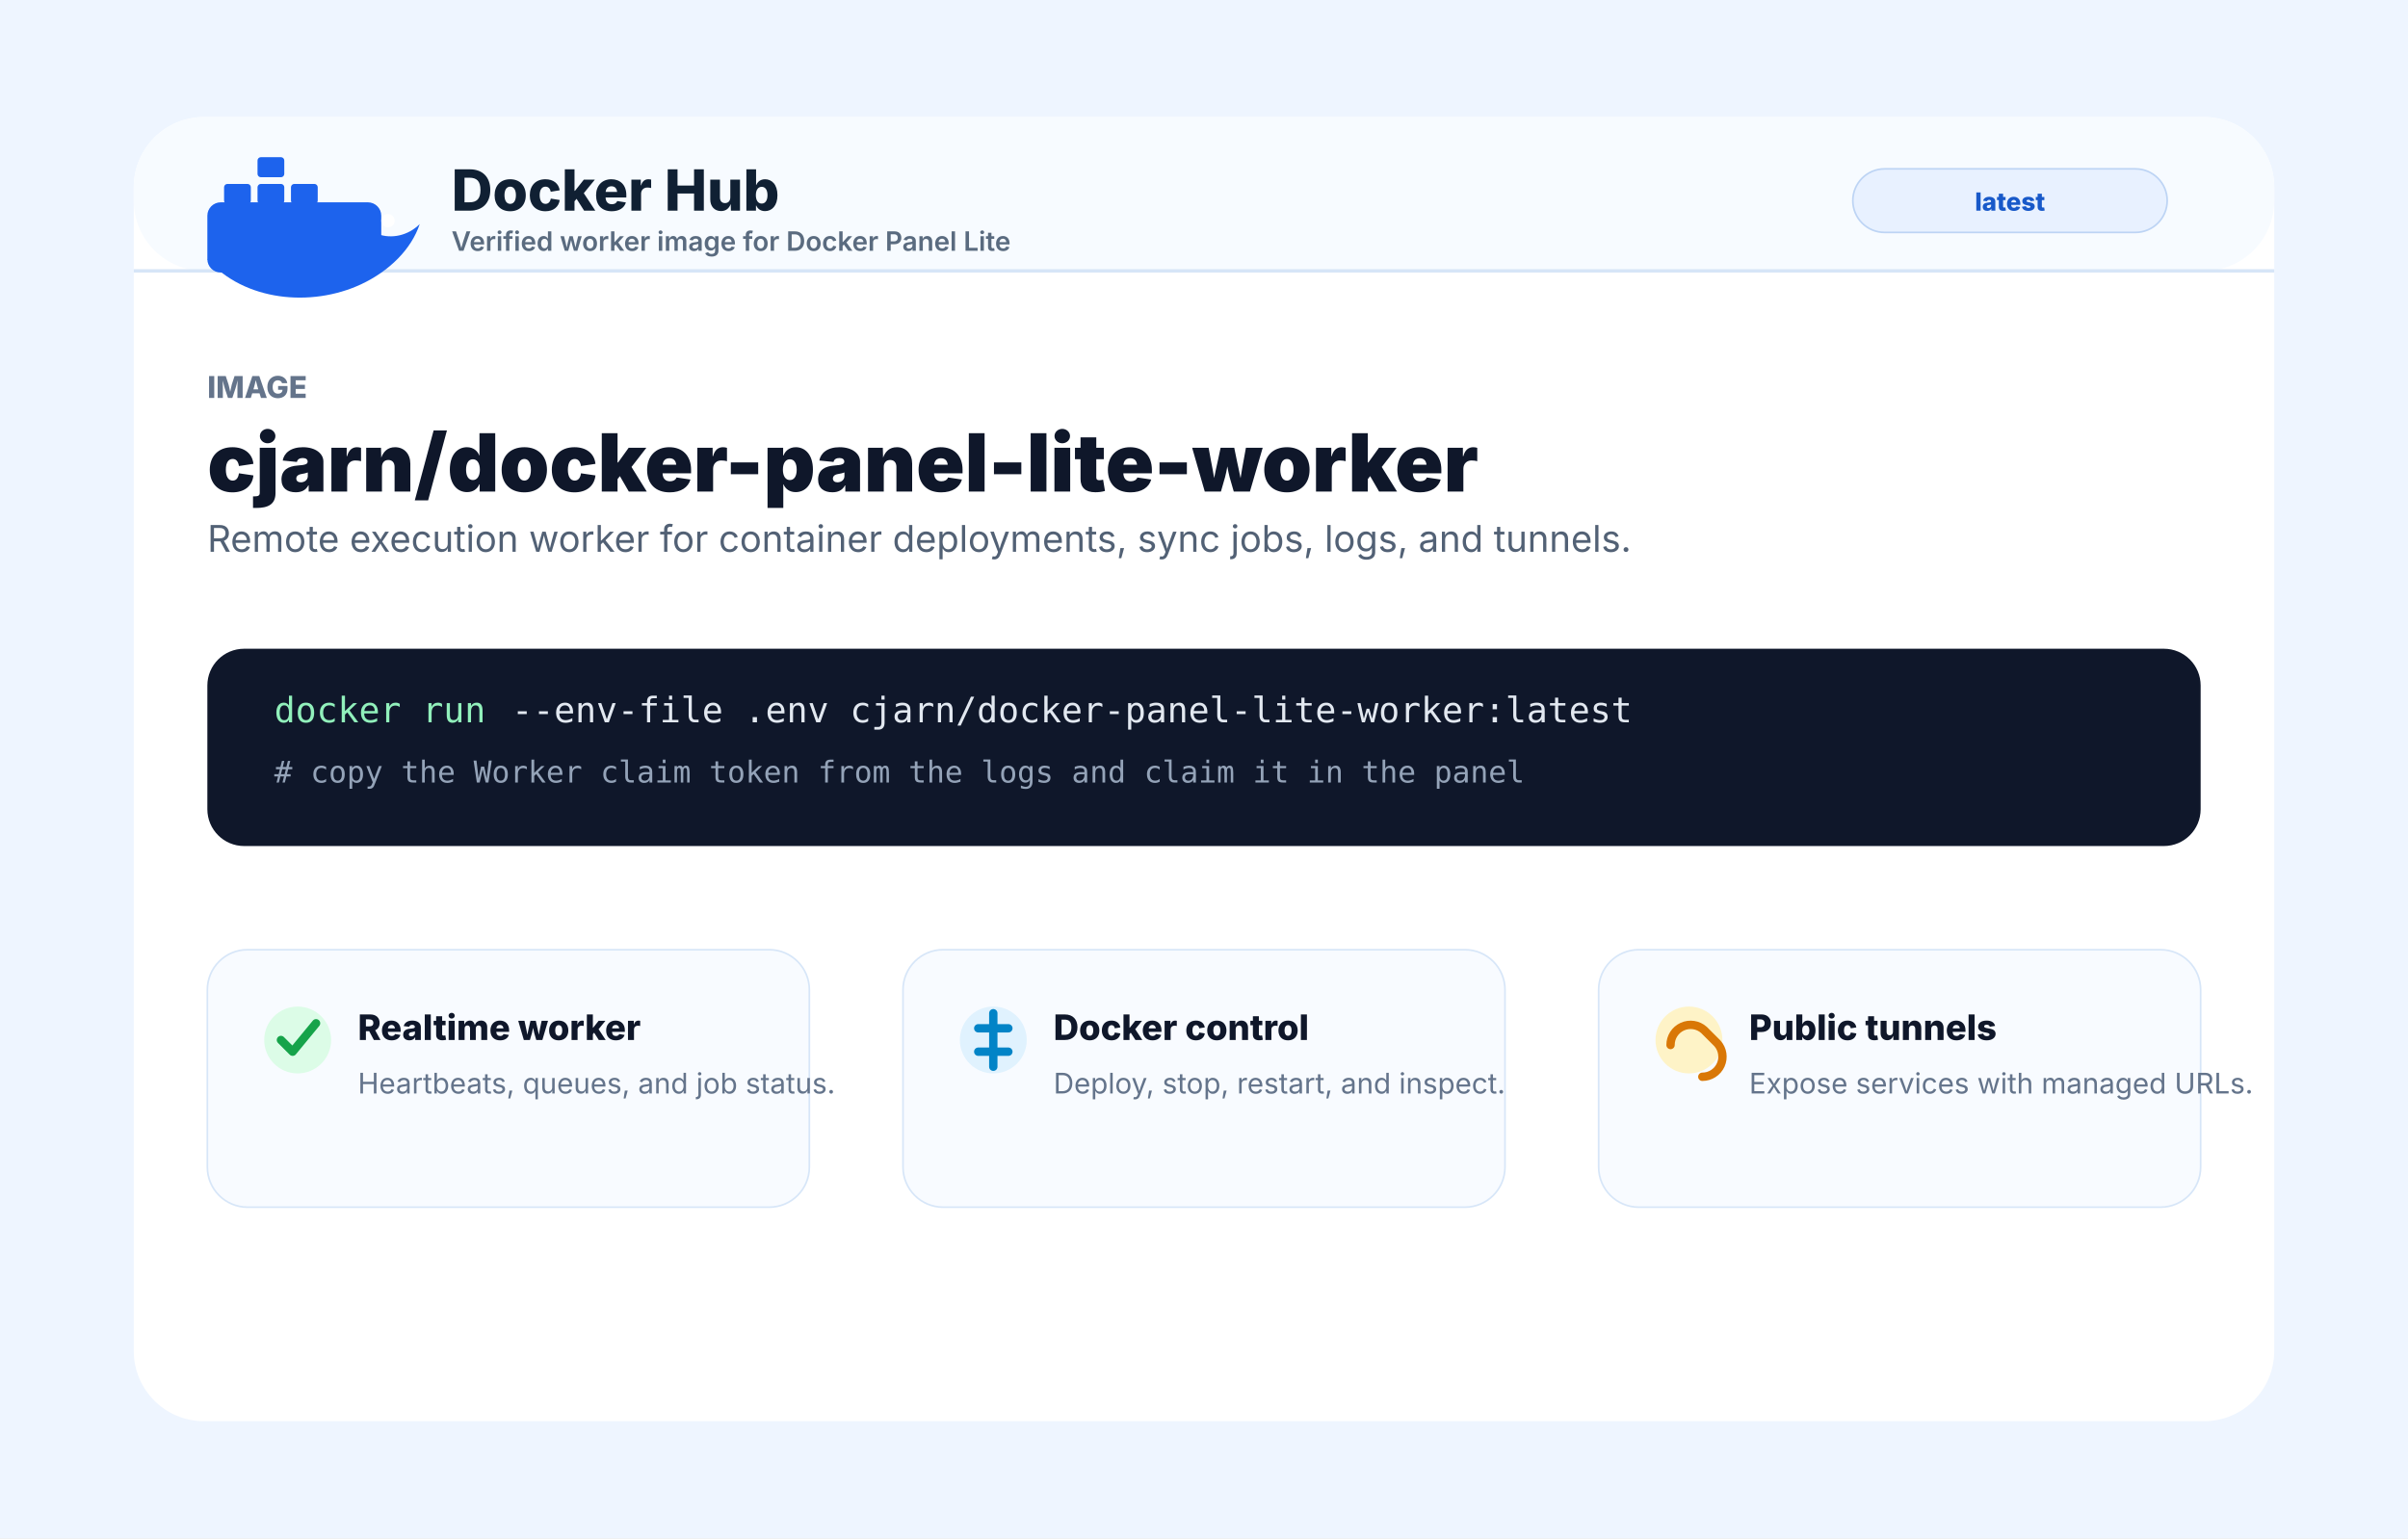
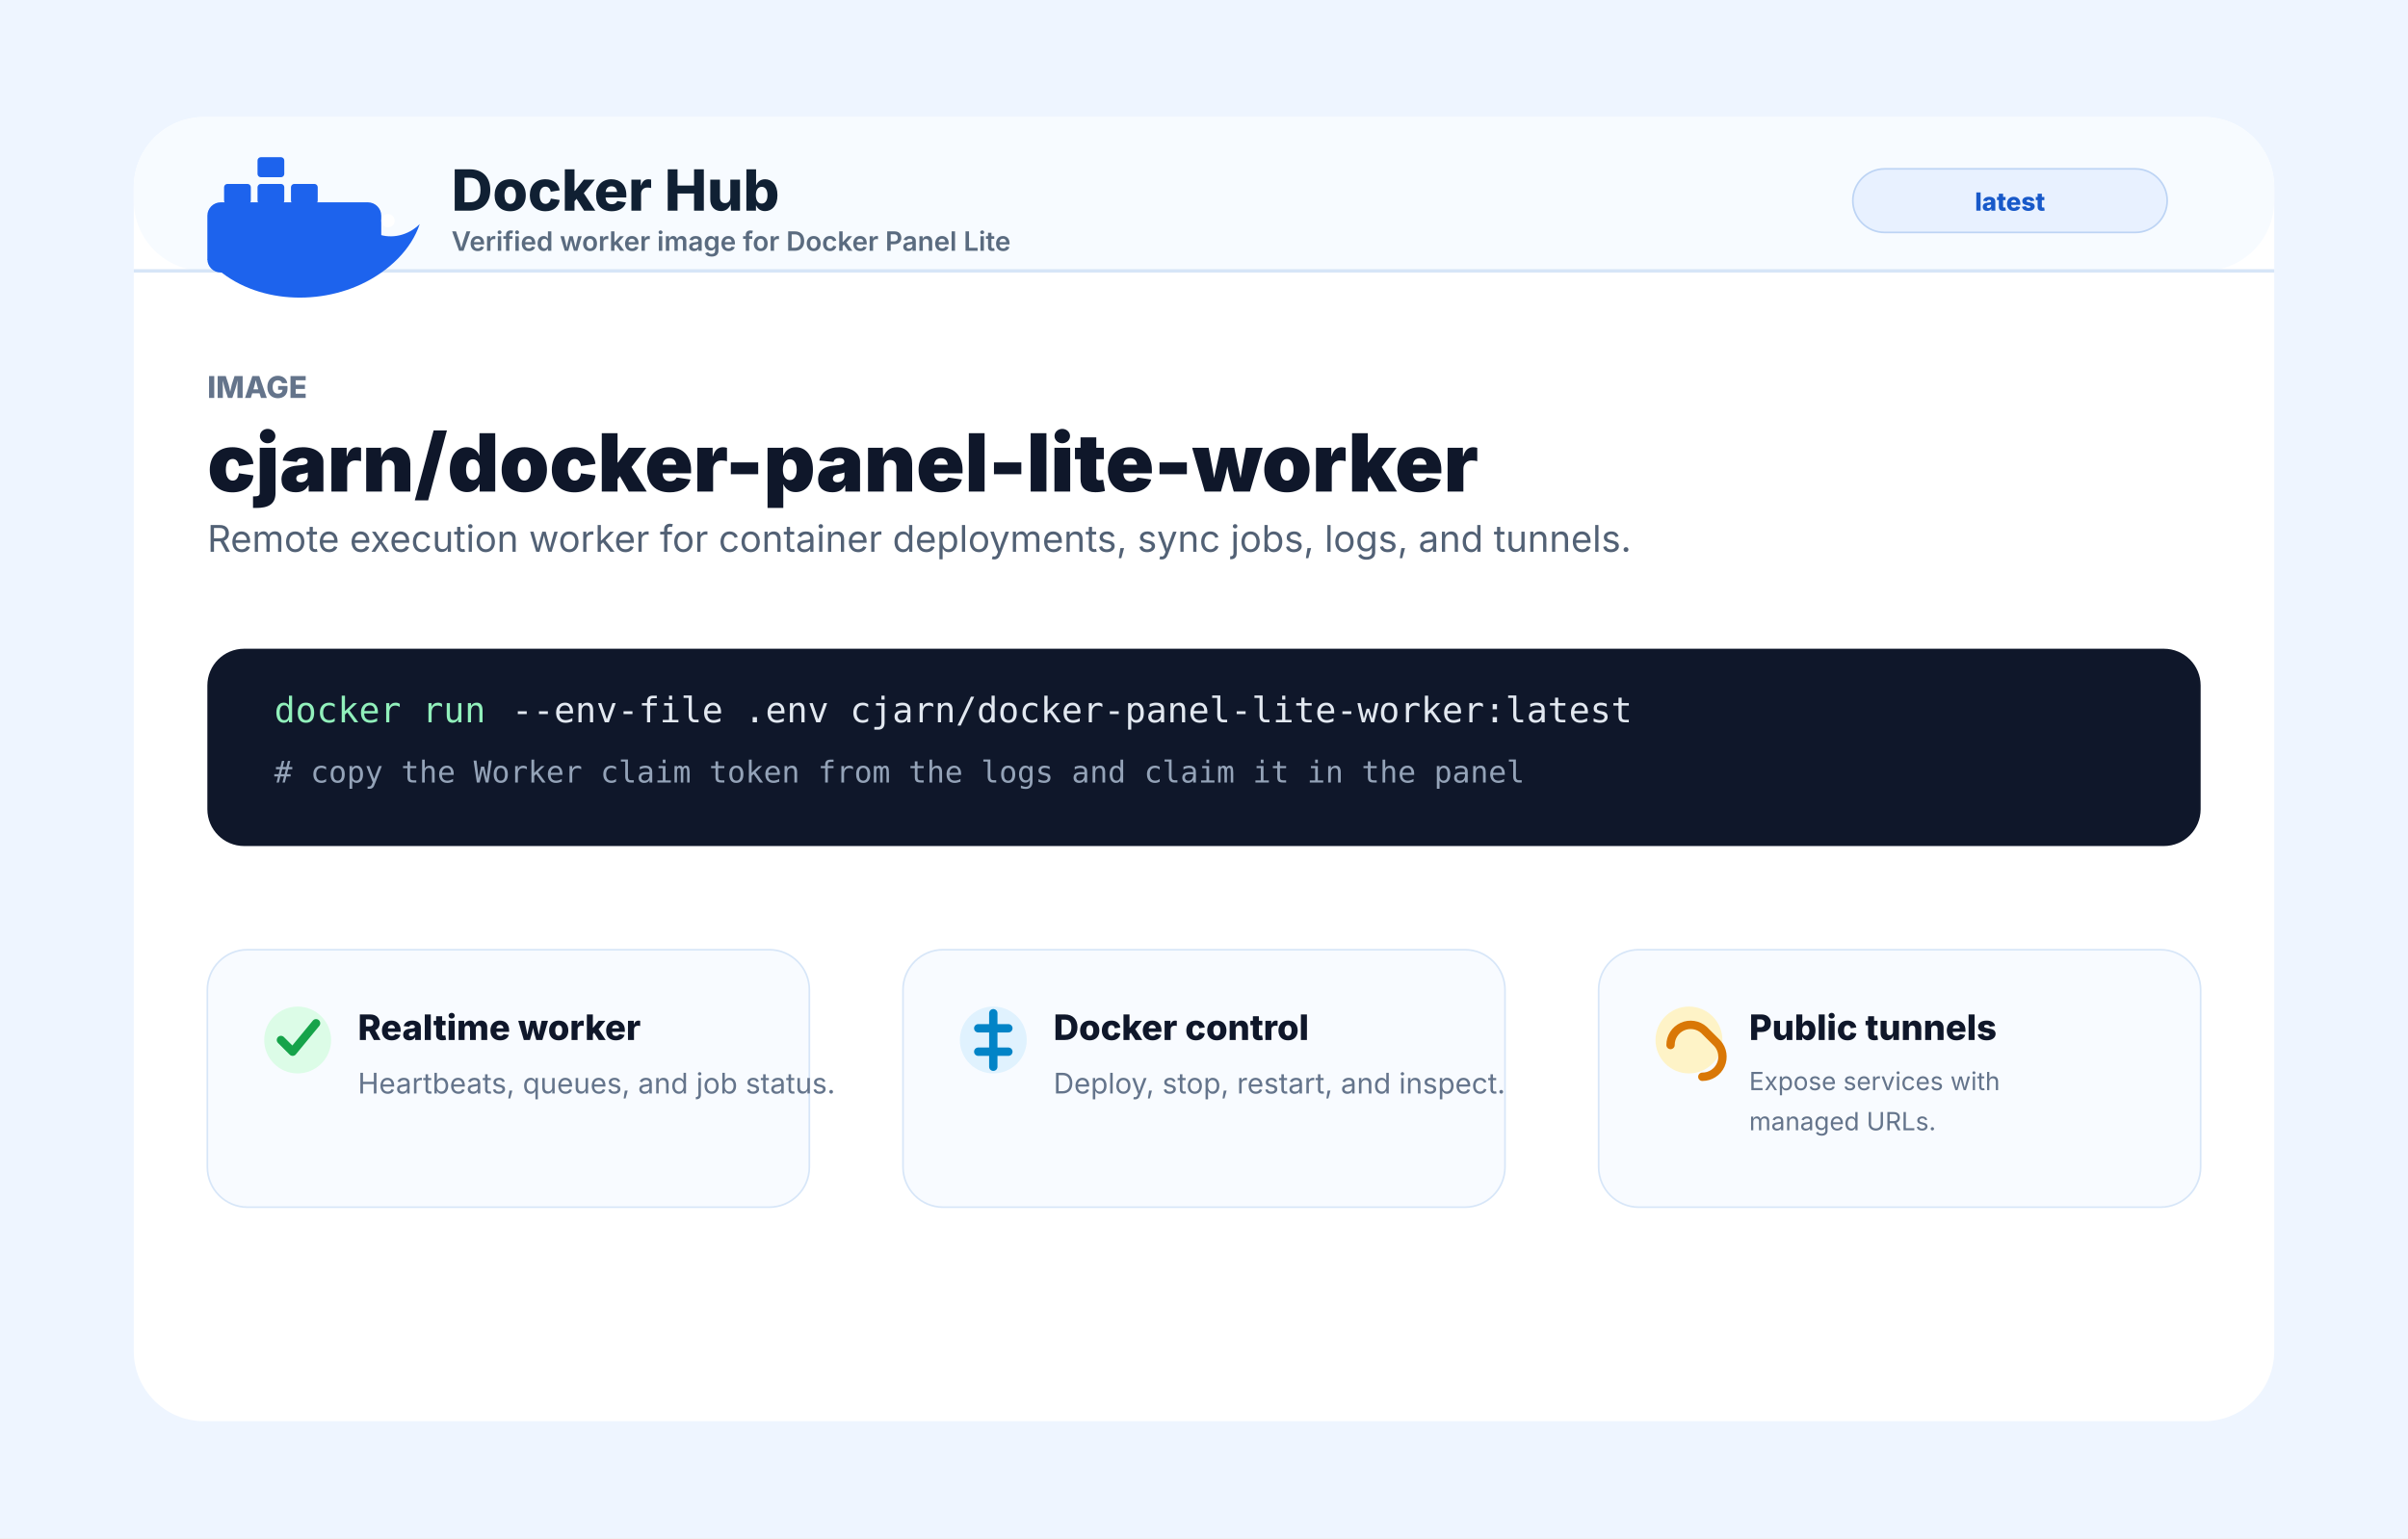
<svg xmlns="http://www.w3.org/2000/svg" width="1440" height="920" viewBox="0 0 1440 920" role="img" aria-labelledby="title desc">
  <rect width="1440" height="920" fill="#eef5ff" />
  <rect x="80" y="70" width="1280" height="780" rx="42" fill="#ffffff" />
  <rect x="80" y="70" width="1280" height="92" rx="42" fill="#f7fbff" />
  <path d="M80 162h1280" stroke="#d6e5f7" stroke-width="2" />
  <g transform="translate(124 101)">
    <rect x="0" y="20" width="104" height="42" rx="8" fill="#1d63ed" />
    <rect x="10" y="9" width="16" height="12" rx="2" fill="#1d63ed" />
    <rect x="30" y="9" width="16" height="12" rx="2" fill="#1d63ed" />
    <rect x="50" y="9" width="16" height="12" rx="2" fill="#1d63ed" />
    <rect x="30" y="-7" width="16" height="12" rx="2" fill="#1d63ed" />
    <path d="M14 45c17 22 65 23 88-6 8 3 18 1 25-6-5 15-18 28-35 36-30 14-70 10-92-15 5 0 10-3 14-9Z" fill="#1d63ed" />
    <circle cx="108" cy="31" r="4" fill="#ffffff" />
  </g>
  <text x="270" y="126" font-family="Inter, Arial, sans-serif" font-size="34" font-weight="800" fill="#102033">Docker Hub</text>
  <text x="270" y="150" font-family="Inter, Arial, sans-serif" font-size="16" font-weight="600" fill="#5a6b7f">Verified worker image for Docker Panel Lite</text>
  <rect x="1108" y="101" width="188" height="38" rx="19" fill="#e8f1ff" stroke="#bdd4f4" />
  <text x="1202" y="126" text-anchor="middle" font-family="Inter, Arial, sans-serif" font-size="15" font-weight="800" fill="#1859c9">latest</text>
  <text x="124" y="238" font-family="Inter, Arial, sans-serif" font-size="18" font-weight="800" fill="#64748b">IMAGE</text>
  <text x="124" y="294" font-family="Inter, Arial, sans-serif" font-size="48" font-weight="850" fill="#0f172a">cjarn/docker-panel-lite-worker</text>
  <text x="124" y="330" font-family="Inter, Arial, sans-serif" font-size="22" fill="#526175">Remote execution worker for container deployments, sync jobs, logs, and tunnels.</text>
  <rect x="124" y="388" width="1192" height="118" rx="22" fill="#0f172a" />
  <text x="164" y="432" font-family="SFMono-Regular, Menlo, Consolas, monospace" font-size="21" fill="#91f0bb">docker run</text>
  <text x="306" y="432" font-family="SFMono-Regular, Menlo, Consolas, monospace" font-size="21" fill="#e2e8f0">--env-file .env cjarn/docker-panel-lite-worker:latest</text>
  <text x="164" y="468" font-family="SFMono-Regular, Menlo, Consolas, monospace" font-size="18" fill="#94a3b8"># copy the Worker claim token from the logs and claim it in the panel</text>
  <g transform="translate(124 568)">
    <rect width="360" height="154" rx="24" fill="#f8fbff" stroke="#d7e6f8" />
    <circle cx="54" cy="54" r="20" fill="#dcfce7" />
    <path d="m44 54 7 7 14-17" fill="none" stroke="#16a34a" stroke-width="5" stroke-linecap="round" stroke-linejoin="round" />
    <text x="90" y="54" font-family="Inter, Arial, sans-serif" font-size="21" font-weight="800" fill="#0f172a">Realtime worker</text>
    <text x="90" y="86" font-family="Inter, Arial, sans-serif" font-size="17" fill="#64748b">Heartbeats, queues, and job status.</text>
  </g>
  <g transform="translate(540 568)">
    <rect width="360" height="154" rx="24" fill="#f8fbff" stroke="#d7e6f8" />
    <circle cx="54" cy="54" r="20" fill="#e0f2fe" />
    <path d="M45 61h18M45 47h18M54 38v32" stroke="#0284c7" stroke-width="5" stroke-linecap="round" />
    <text x="90" y="54" font-family="Inter, Arial, sans-serif" font-size="21" font-weight="800" fill="#0f172a">Docker control</text>
    <text x="90" y="86" font-family="Inter, Arial, sans-serif" font-size="17" fill="#64748b">Deploy, stop, restart, and inspect.</text>
  </g>
  <g transform="translate(956 568)">
    <rect width="360" height="154" rx="24" fill="#f8fbff" stroke="#d7e6f8" />
    <circle cx="54" cy="54" r="20" fill="#fef3c7" />
    <path d="M43 57a12 12 0 0 1 20-9l8 8a12 12 0 0 1-9 20" fill="none" stroke="#d97706" stroke-width="5" stroke-linecap="round" />
    <text x="90" y="54" font-family="Inter, Arial, sans-serif" font-size="21" font-weight="800" fill="#0f172a">Public tunnels</text>
-     <text x="90" y="86" font-family="Inter, Arial, sans-serif" font-size="17" fill="#64748b">Expose services with managed URLs.</text>
+     <text x="90" y="84" font-family="Inter, Arial, sans-serif" font-size="15" fill="#64748b">Expose services with</text>
+     <text x="90" y="108" font-family="Inter, Arial, sans-serif" font-size="15" fill="#64748b">managed URLs.</text>
  </g>
</svg>
